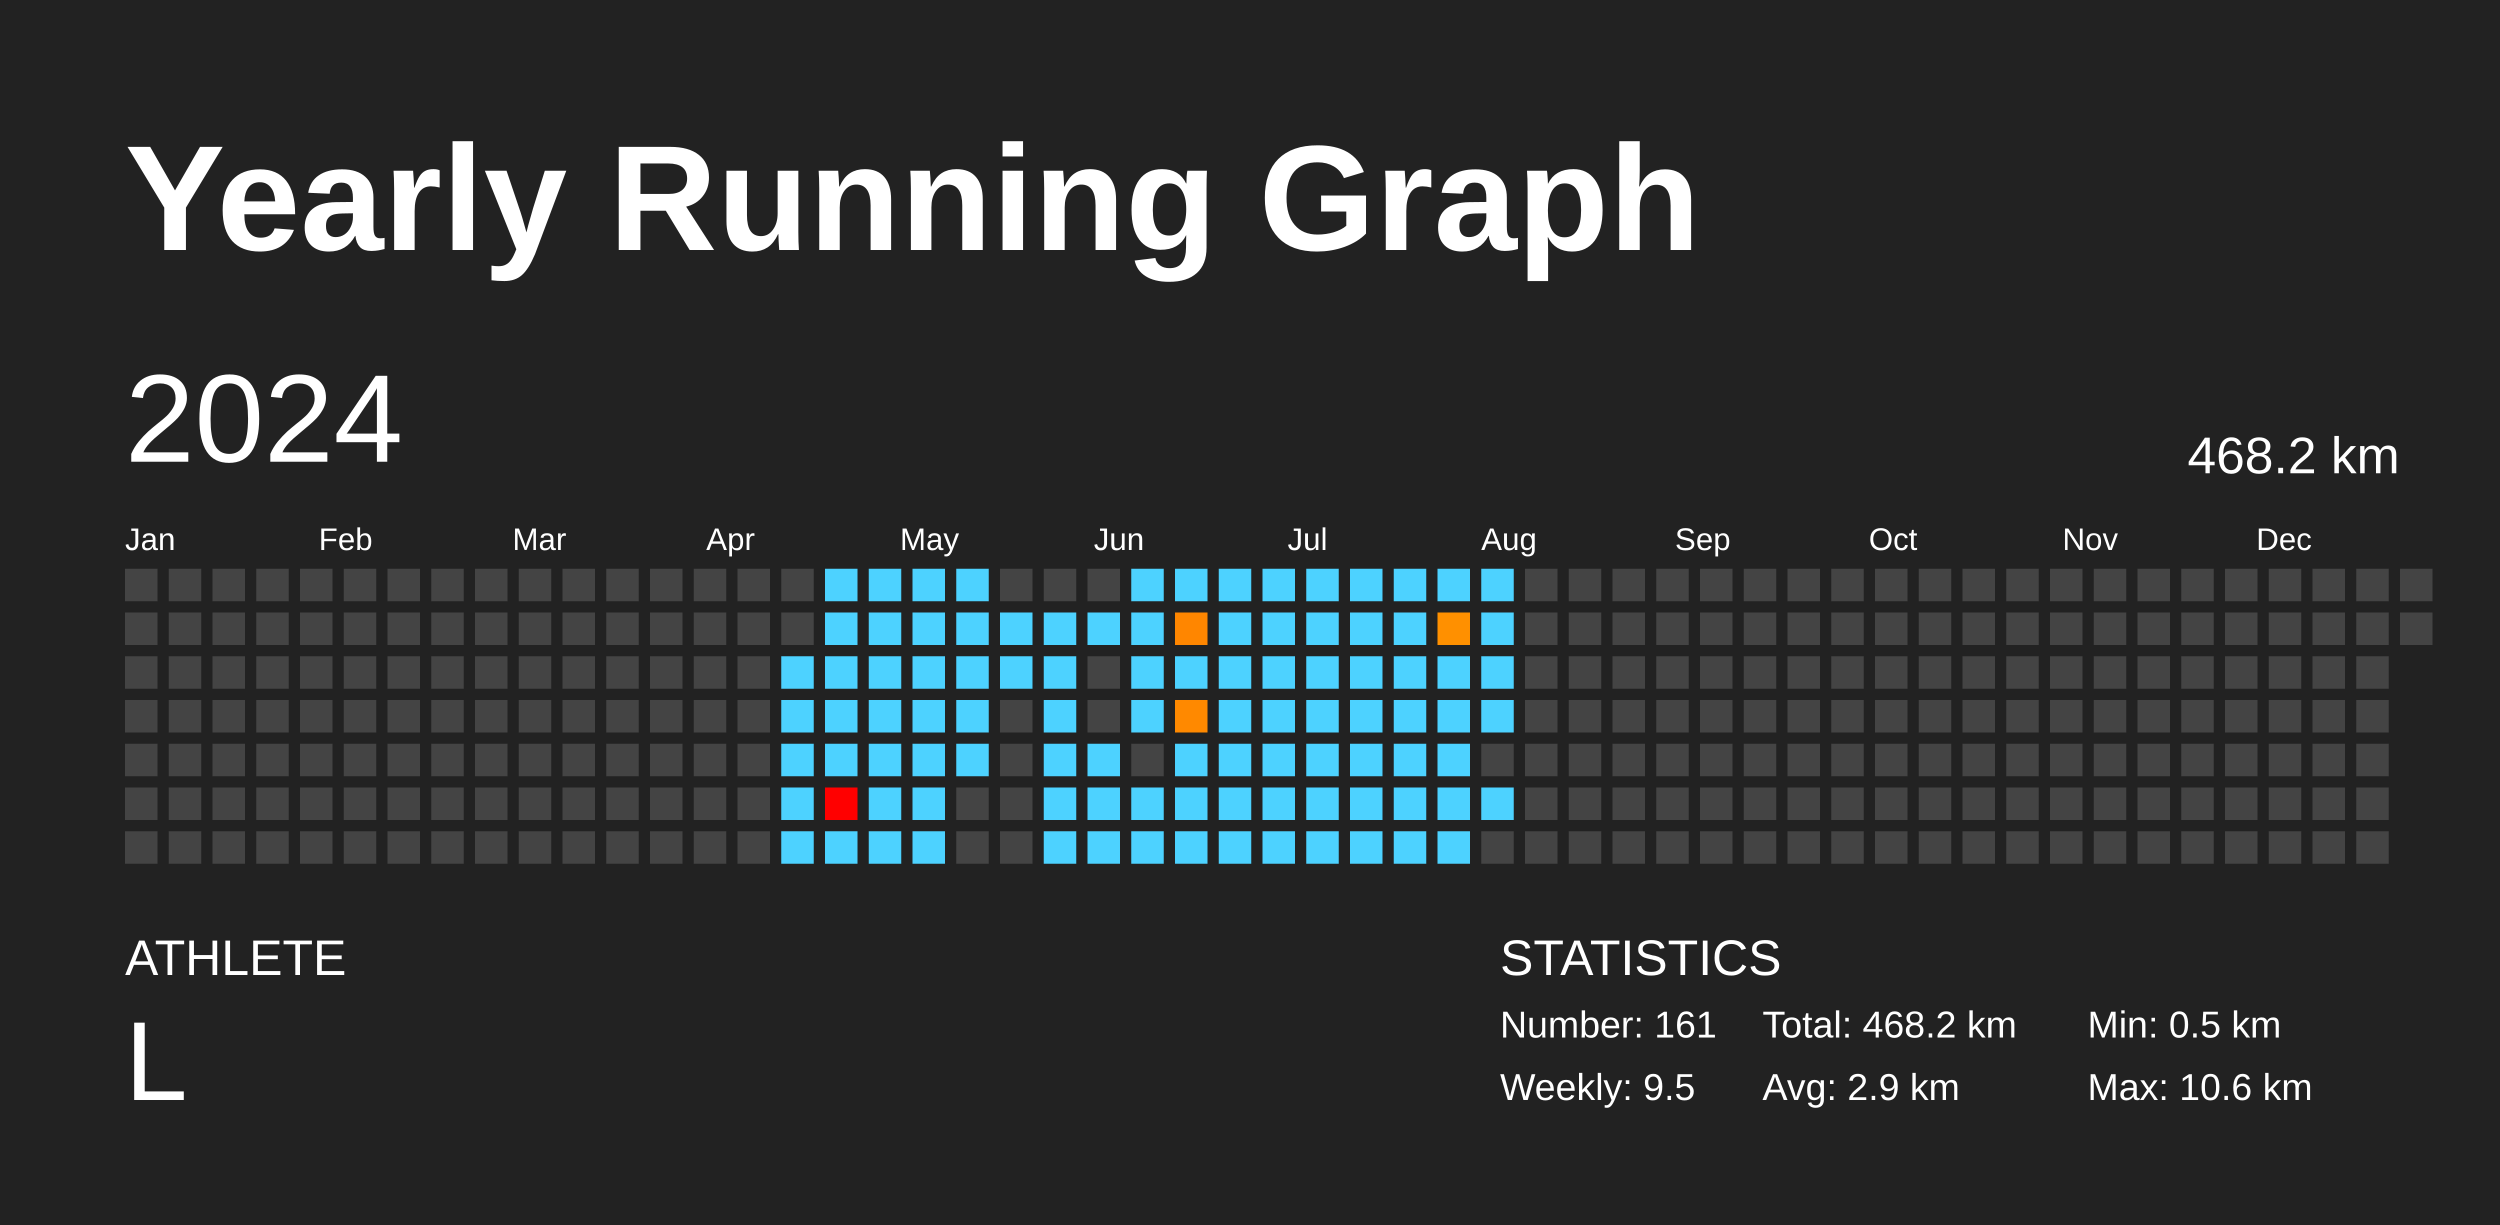
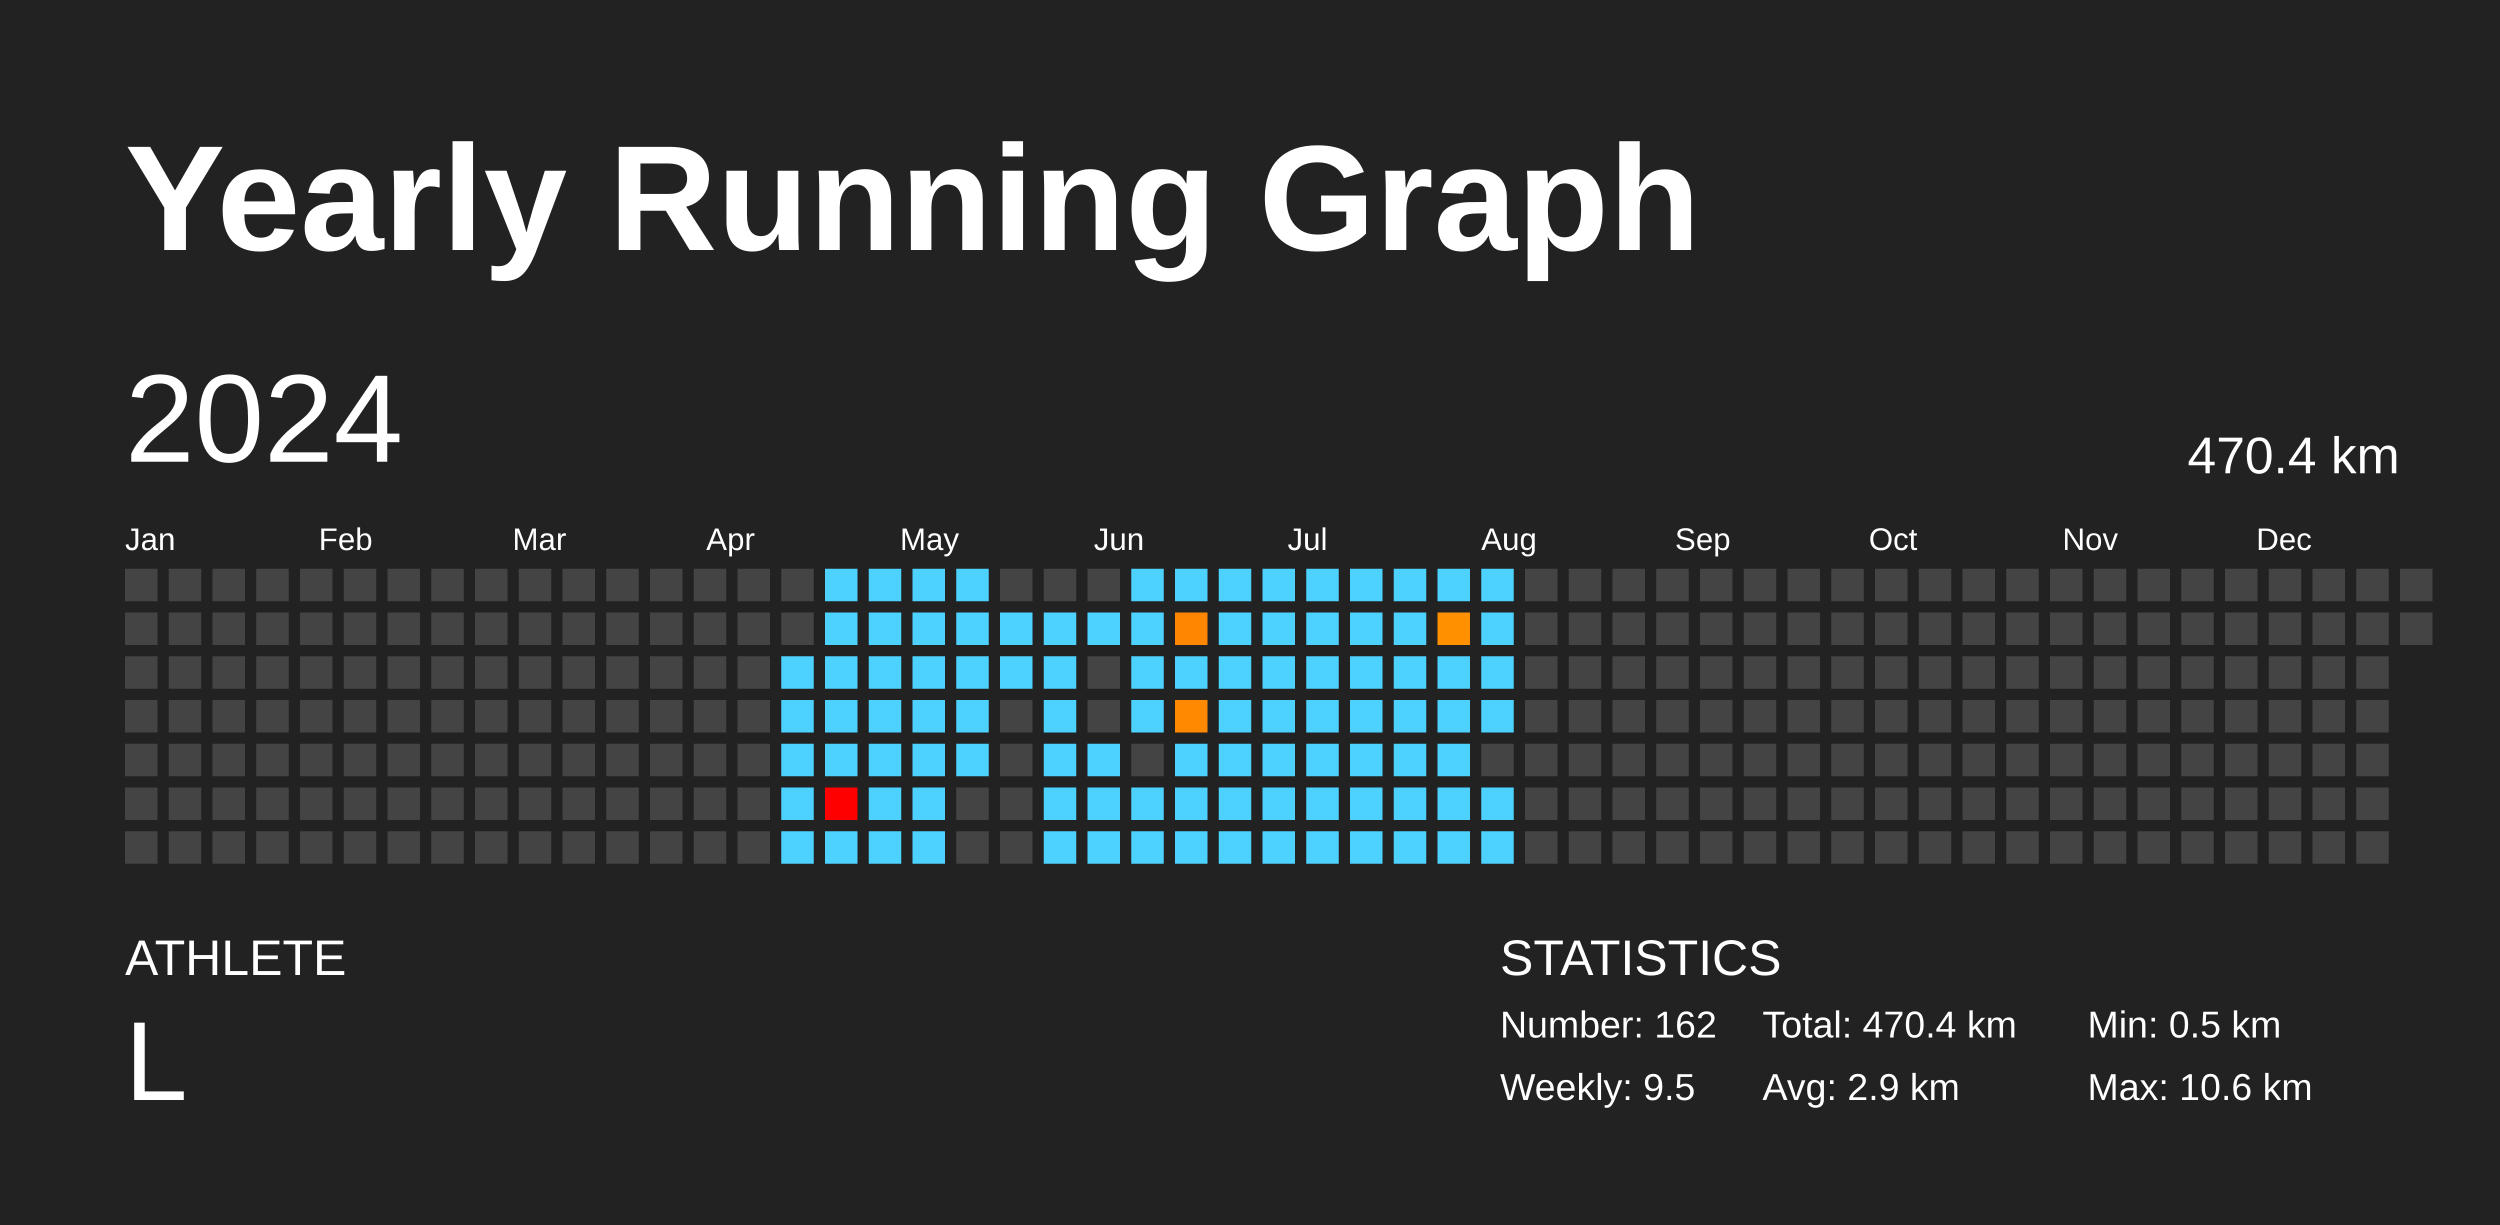
<svg xmlns="http://www.w3.org/2000/svg" baseProfile="full" height="98mm" version="1.1" viewBox="0,0,200,98" width="200mm">
  <defs />
  <rect fill="#222222" height="98" width="200" x="0" y="0" />
  <text fill="#FFFFFF" style="font-size:12px; font-family:Arial; font-weight:bold;" x="10" y="20">Yearly Running Graph</text>
  <text fill="#FFFFFF" style="font-size:4px; font-family:Arial" x="10" y="78">ATHLETE</text>
  <text fill="#FFFFFF" style="font-size:9px; font-family:Arial" x="10" y="88">L</text>
  <text fill="#FFFFFF" style="font-size:4px; font-family:Arial" x="120" y="78">STATISTICS</text>
-   <text fill="#FFFFFF" style="font-size:3px; font-family:Arial" x="120" y="83">Number: 161</text>
+   <text fill="#FFFFFF" style="font-size:3px; font-family:Arial" x="120" y="83">Number: 162</text>
  <text fill="#FFFFFF" style="font-size:3px; font-family:Arial" x="120" y="88">Weekly: 9.5</text>
-   <text fill="#FFFFFF" style="font-size:3px; font-family:Arial" x="141" y="83">Total: 468.2 km</text>
+   <text fill="#FFFFFF" style="font-size:3px; font-family:Arial" x="141" y="83">Total: 470.4 km</text>
  <text fill="#FFFFFF" style="font-size:3px; font-family:Arial" x="141" y="88">Avg: 2.9 km</text>
  <text fill="#FFFFFF" style="font-size:3px; font-family:Arial" x="167" y="83">Min: 0.5 km</text>
  <text fill="#FFFFFF" style="font-size:3px; font-family:Arial" x="167" y="88">Max: 10.6 km</text>
  <text dominant-baseline="hanging" fill="#FFFFFF" style="font-size:10.0px; font-family:Arial;" x="10" y="30">2024</text>
-   <text dominant-baseline="hanging" fill="#FFFFFF" style="font-size:4.125px; font-family:Arial;" x="175" y="35">468.2 km</text>
+   <text dominant-baseline="hanging" fill="#FFFFFF" style="font-size:4.125px; font-family:Arial;" x="175" y="35">470.4 km</text>
  <text fill="#FFFFFF" style="font-size:2.5px; font-family:Arial" x="10.0" y="44">Jan</text>
  <text fill="#FFFFFF" style="font-size:2.5px; font-family:Arial" x="25.5" y="44">Feb</text>
  <text fill="#FFFFFF" style="font-size:2.5px; font-family:Arial" x="41.0" y="44">Mar</text>
  <text fill="#FFFFFF" style="font-size:2.5px; font-family:Arial" x="56.5" y="44">Apr</text>
  <text fill="#FFFFFF" style="font-size:2.5px; font-family:Arial" x="72.0" y="44">May</text>
  <text fill="#FFFFFF" style="font-size:2.5px; font-family:Arial" x="87.5" y="44">Jun</text>
  <text fill="#FFFFFF" style="font-size:2.5px; font-family:Arial" x="103.0" y="44">Jul</text>
  <text fill="#FFFFFF" style="font-size:2.5px; font-family:Arial" x="118.5" y="44">Aug</text>
  <text fill="#FFFFFF" style="font-size:2.5px; font-family:Arial" x="134.0" y="44">Sep</text>
  <text fill="#FFFFFF" style="font-size:2.5px; font-family:Arial" x="149.5" y="44">Oct</text>
  <text fill="#FFFFFF" style="font-size:2.5px; font-family:Arial" x="165.0" y="44">Nov</text>
  <text fill="#FFFFFF" style="font-size:2.5px; font-family:Arial" x="180.5" y="44">Dec</text>
  <rect fill="#444444" height="2.6" width="2.6" x="10.0" y="45.5" />
  <rect fill="#444444" height="2.6" width="2.6" x="10.0" y="49.0" />
  <rect fill="#444444" height="2.6" width="2.6" x="10.0" y="52.5" />
  <rect fill="#444444" height="2.6" width="2.6" x="10.0" y="56.0" />
  <rect fill="#444444" height="2.6" width="2.6" x="10.0" y="59.5" />
  <rect fill="#444444" height="2.6" width="2.6" x="10.0" y="63.0" />
  <rect fill="#444444" height="2.6" width="2.6" x="10.0" y="66.5" />
  <rect fill="#444444" height="2.6" width="2.6" x="13.5" y="45.5" />
  <rect fill="#444444" height="2.6" width="2.6" x="13.5" y="49.0" />
  <rect fill="#444444" height="2.6" width="2.6" x="13.5" y="52.5" />
  <rect fill="#444444" height="2.6" width="2.6" x="13.5" y="56.0" />
  <rect fill="#444444" height="2.6" width="2.6" x="13.5" y="59.5" />
  <rect fill="#444444" height="2.6" width="2.6" x="13.5" y="63.0" />
  <rect fill="#444444" height="2.6" width="2.6" x="13.5" y="66.5" />
  <rect fill="#444444" height="2.6" width="2.6" x="17.0" y="45.5" />
  <rect fill="#444444" height="2.6" width="2.6" x="17.0" y="49.0" />
  <rect fill="#444444" height="2.6" width="2.6" x="17.0" y="52.5" />
  <rect fill="#444444" height="2.6" width="2.6" x="17.0" y="56.0" />
  <rect fill="#444444" height="2.6" width="2.6" x="17.0" y="59.5" />
  <rect fill="#444444" height="2.6" width="2.6" x="17.0" y="63.0" />
  <rect fill="#444444" height="2.6" width="2.6" x="17.0" y="66.5" />
  <rect fill="#444444" height="2.6" width="2.6" x="20.5" y="45.5" />
  <rect fill="#444444" height="2.6" width="2.6" x="20.5" y="49.0" />
  <rect fill="#444444" height="2.6" width="2.6" x="20.5" y="52.5" />
  <rect fill="#444444" height="2.6" width="2.6" x="20.5" y="56.0" />
  <rect fill="#444444" height="2.6" width="2.6" x="20.5" y="59.5" />
  <rect fill="#444444" height="2.6" width="2.6" x="20.5" y="63.0" />
  <rect fill="#444444" height="2.6" width="2.6" x="20.5" y="66.5" />
  <rect fill="#444444" height="2.6" width="2.6" x="24.0" y="45.5" />
  <rect fill="#444444" height="2.6" width="2.6" x="24.0" y="49.0" />
  <rect fill="#444444" height="2.6" width="2.6" x="24.0" y="52.5" />
  <rect fill="#444444" height="2.6" width="2.6" x="24.0" y="56.0" />
  <rect fill="#444444" height="2.6" width="2.6" x="24.0" y="59.5" />
  <rect fill="#444444" height="2.6" width="2.6" x="24.0" y="63.0" />
  <rect fill="#444444" height="2.6" width="2.6" x="24.0" y="66.5" />
  <rect fill="#444444" height="2.6" width="2.6" x="27.5" y="45.5" />
  <rect fill="#444444" height="2.6" width="2.6" x="27.5" y="49.0" />
  <rect fill="#444444" height="2.6" width="2.6" x="27.5" y="52.5" />
  <rect fill="#444444" height="2.6" width="2.6" x="27.5" y="56.0" />
  <rect fill="#444444" height="2.6" width="2.6" x="27.5" y="59.5" />
  <rect fill="#444444" height="2.6" width="2.6" x="27.5" y="63.0" />
  <rect fill="#444444" height="2.6" width="2.6" x="27.5" y="66.5" />
  <rect fill="#444444" height="2.6" width="2.6" x="31.0" y="45.5" />
  <rect fill="#444444" height="2.6" width="2.6" x="31.0" y="49.0" />
  <rect fill="#444444" height="2.6" width="2.6" x="31.0" y="52.5" />
  <rect fill="#444444" height="2.6" width="2.6" x="31.0" y="56.0" />
  <rect fill="#444444" height="2.6" width="2.6" x="31.0" y="59.5" />
  <rect fill="#444444" height="2.6" width="2.6" x="31.0" y="63.0" />
  <rect fill="#444444" height="2.6" width="2.6" x="31.0" y="66.5" />
  <rect fill="#444444" height="2.6" width="2.6" x="34.5" y="45.5" />
  <rect fill="#444444" height="2.6" width="2.6" x="34.5" y="49.0" />
  <rect fill="#444444" height="2.6" width="2.6" x="34.5" y="52.5" />
  <rect fill="#444444" height="2.6" width="2.6" x="34.5" y="56.0" />
  <rect fill="#444444" height="2.6" width="2.6" x="34.5" y="59.5" />
  <rect fill="#444444" height="2.6" width="2.6" x="34.5" y="63.0" />
  <rect fill="#444444" height="2.6" width="2.6" x="34.5" y="66.5" />
  <rect fill="#444444" height="2.6" width="2.6" x="38.0" y="45.5" />
  <rect fill="#444444" height="2.6" width="2.6" x="38.0" y="49.0" />
  <rect fill="#444444" height="2.6" width="2.6" x="38.0" y="52.5" />
  <rect fill="#444444" height="2.6" width="2.6" x="38.0" y="56.0" />
  <rect fill="#444444" height="2.6" width="2.6" x="38.0" y="59.5" />
  <rect fill="#444444" height="2.6" width="2.6" x="38.0" y="63.0" />
  <rect fill="#444444" height="2.6" width="2.6" x="38.0" y="66.5" />
  <rect fill="#444444" height="2.6" width="2.6" x="41.5" y="45.5" />
  <rect fill="#444444" height="2.6" width="2.6" x="41.5" y="49.0" />
  <rect fill="#444444" height="2.6" width="2.6" x="41.5" y="52.5" />
  <rect fill="#444444" height="2.6" width="2.6" x="41.5" y="56.0" />
  <rect fill="#444444" height="2.6" width="2.6" x="41.5" y="59.5" />
  <rect fill="#444444" height="2.6" width="2.6" x="41.5" y="63.0" />
  <rect fill="#444444" height="2.6" width="2.6" x="41.5" y="66.5" />
  <rect fill="#444444" height="2.6" width="2.6" x="45.0" y="45.5" />
  <rect fill="#444444" height="2.6" width="2.6" x="45.0" y="49.0" />
  <rect fill="#444444" height="2.6" width="2.6" x="45.0" y="52.5" />
  <rect fill="#444444" height="2.6" width="2.6" x="45.0" y="56.0" />
  <rect fill="#444444" height="2.6" width="2.6" x="45.0" y="59.5" />
  <rect fill="#444444" height="2.6" width="2.6" x="45.0" y="63.0" />
  <rect fill="#444444" height="2.6" width="2.6" x="45.0" y="66.5" />
  <rect fill="#444444" height="2.6" width="2.6" x="48.5" y="45.5" />
  <rect fill="#444444" height="2.6" width="2.6" x="48.5" y="49.0" />
  <rect fill="#444444" height="2.6" width="2.6" x="48.5" y="52.5" />
  <rect fill="#444444" height="2.6" width="2.6" x="48.5" y="56.0" />
  <rect fill="#444444" height="2.6" width="2.6" x="48.5" y="59.5" />
  <rect fill="#444444" height="2.6" width="2.6" x="48.5" y="63.0" />
  <rect fill="#444444" height="2.6" width="2.6" x="48.5" y="66.5" />
  <rect fill="#444444" height="2.6" width="2.6" x="52.0" y="45.5" />
  <rect fill="#444444" height="2.6" width="2.6" x="52.0" y="49.0" />
  <rect fill="#444444" height="2.6" width="2.6" x="52.0" y="52.5" />
  <rect fill="#444444" height="2.6" width="2.6" x="52.0" y="56.0" />
  <rect fill="#444444" height="2.6" width="2.6" x="52.0" y="59.5" />
  <rect fill="#444444" height="2.6" width="2.6" x="52.0" y="63.0" />
  <rect fill="#444444" height="2.6" width="2.6" x="52.0" y="66.5" />
  <rect fill="#444444" height="2.6" width="2.6" x="55.5" y="45.5" />
  <rect fill="#444444" height="2.6" width="2.6" x="55.5" y="49.0" />
  <rect fill="#444444" height="2.6" width="2.6" x="55.5" y="52.5" />
  <rect fill="#444444" height="2.6" width="2.6" x="55.5" y="56.0" />
  <rect fill="#444444" height="2.6" width="2.6" x="55.5" y="59.5" />
  <rect fill="#444444" height="2.6" width="2.6" x="55.5" y="63.0" />
  <rect fill="#444444" height="2.6" width="2.6" x="55.5" y="66.5" />
  <rect fill="#444444" height="2.6" width="2.6" x="59.0" y="45.5" />
  <rect fill="#444444" height="2.6" width="2.6" x="59.0" y="49.0" />
  <rect fill="#444444" height="2.6" width="2.6" x="59.0" y="52.5" />
  <rect fill="#444444" height="2.6" width="2.6" x="59.0" y="56.0" />
  <rect fill="#444444" height="2.6" width="2.6" x="59.0" y="59.5" />
  <rect fill="#444444" height="2.6" width="2.6" x="59.0" y="63.0" />
  <rect fill="#444444" height="2.6" width="2.6" x="59.0" y="66.5" />
  <rect fill="#444444" height="2.6" width="2.6" x="62.5" y="45.5" />
  <rect fill="#444444" height="2.6" width="2.6" x="62.5" y="49.0" />
  <rect fill="#4dd2ff" height="2.6" width="2.6" x="62.5" y="52.5" />
  <rect fill="#4dd2ff" height="2.6" width="2.6" x="62.5" y="56.0" />
  <rect fill="#4dd2ff" height="2.6" width="2.6" x="62.5" y="59.5" />
  <rect fill="#4dd2ff" height="2.6" width="2.6" x="62.5" y="63.0" />
  <rect fill="#4dd2ff" height="2.6" width="2.6" x="62.5" y="66.5" />
  <rect fill="#4dd2ff" height="2.6" width="2.6" x="66.0" y="45.5" />
  <rect fill="#4dd2ff" height="2.6" width="2.6" x="66.0" y="49.0" />
  <rect fill="#4dd2ff" height="2.6" width="2.6" x="66.0" y="52.5" />
  <rect fill="#4dd2ff" height="2.6" width="2.6" x="66.0" y="56.0" />
  <rect fill="#4dd2ff" height="2.6" width="2.6" x="66.0" y="59.5" />
  <rect fill="red" height="2.6" width="2.6" x="66.0" y="63.0" />
  <rect fill="#4dd2ff" height="2.6" width="2.6" x="66.0" y="66.5" />
  <rect fill="#4dd2ff" height="2.6" width="2.6" x="69.5" y="45.5" />
  <rect fill="#4dd2ff" height="2.6" width="2.6" x="69.5" y="49.0" />
  <rect fill="#4dd2ff" height="2.6" width="2.6" x="69.5" y="52.5" />
  <rect fill="#4dd2ff" height="2.6" width="2.6" x="69.5" y="56.0" />
  <rect fill="#4dd2ff" height="2.6" width="2.6" x="69.5" y="59.5" />
  <rect fill="#4dd2ff" height="2.6" width="2.6" x="69.5" y="63.0" />
  <rect fill="#4dd2ff" height="2.6" width="2.6" x="69.5" y="66.5" />
  <rect fill="#4dd2ff" height="2.6" width="2.6" x="73.0" y="45.5" />
  <rect fill="#4dd2ff" height="2.6" width="2.6" x="73.0" y="49.0" />
  <rect fill="#4dd2ff" height="2.6" width="2.6" x="73.0" y="52.5" />
  <rect fill="#4dd2ff" height="2.6" width="2.6" x="73.0" y="56.0" />
  <rect fill="#4dd2ff" height="2.6" width="2.6" x="73.0" y="59.5" />
  <rect fill="#4dd2ff" height="2.6" width="2.6" x="73.0" y="63.0" />
  <rect fill="#4dd2ff" height="2.6" width="2.6" x="73.0" y="66.5" />
  <rect fill="#4dd2ff" height="2.6" width="2.6" x="76.5" y="45.5" />
  <rect fill="#4dd2ff" height="2.6" width="2.6" x="76.5" y="49.0" />
  <rect fill="#4dd2ff" height="2.6" width="2.6" x="76.5" y="52.5" />
  <rect fill="#4dd2ff" height="2.6" width="2.6" x="76.5" y="56.0" />
  <rect fill="#4dd2ff" height="2.6" width="2.6" x="76.5" y="59.5" />
  <rect fill="#444444" height="2.6" width="2.6" x="76.5" y="63.0" />
  <rect fill="#444444" height="2.6" width="2.6" x="76.5" y="66.5" />
  <rect fill="#444444" height="2.6" width="2.6" x="80.0" y="45.5" />
  <rect fill="#4dd2ff" height="2.6" width="2.6" x="80.0" y="49.0" />
  <rect fill="#4dd2ff" height="2.6" width="2.6" x="80.0" y="52.5" />
  <rect fill="#444444" height="2.6" width="2.6" x="80.0" y="56.0" />
  <rect fill="#444444" height="2.6" width="2.6" x="80.0" y="59.5" />
  <rect fill="#444444" height="2.6" width="2.6" x="80.0" y="63.0" />
  <rect fill="#444444" height="2.6" width="2.6" x="80.0" y="66.5" />
  <rect fill="#444444" height="2.6" width="2.6" x="83.5" y="45.5" />
  <rect fill="#4dd2ff" height="2.6" width="2.6" x="83.5" y="49.0" />
  <rect fill="#4dd2ff" height="2.6" width="2.6" x="83.5" y="52.5" />
  <rect fill="#4dd2ff" height="2.6" width="2.6" x="83.5" y="56.0" />
  <rect fill="#4dd2ff" height="2.6" width="2.6" x="83.5" y="59.5" />
  <rect fill="#4dd2ff" height="2.6" width="2.6" x="83.5" y="63.0" />
  <rect fill="#4dd2ff" height="2.6" width="2.6" x="83.5" y="66.5" />
  <rect fill="#444444" height="2.6" width="2.6" x="87.0" y="45.5" />
  <rect fill="#4dd2ff" height="2.6" width="2.6" x="87.0" y="49.0" />
  <rect fill="#444444" height="2.6" width="2.6" x="87.0" y="52.5" />
  <rect fill="#444444" height="2.6" width="2.6" x="87.0" y="56.0" />
  <rect fill="#4dd2ff" height="2.6" width="2.6" x="87.0" y="59.5" />
  <rect fill="#4dd2ff" height="2.6" width="2.6" x="87.0" y="63.0" />
  <rect fill="#4dd2ff" height="2.6" width="2.6" x="87.0" y="66.5" />
  <rect fill="#4dd2ff" height="2.6" width="2.6" x="90.5" y="45.5" />
  <rect fill="#4dd2ff" height="2.6" width="2.6" x="90.5" y="49.0" />
  <rect fill="#4dd2ff" height="2.6" width="2.6" x="90.5" y="52.5" />
  <rect fill="#4dd2ff" height="2.6" width="2.6" x="90.5" y="56.0" />
  <rect fill="#444444" height="2.6" width="2.6" x="90.5" y="59.5" />
  <rect fill="#4dd2ff" height="2.6" width="2.6" x="90.5" y="63.0" />
  <rect fill="#4dd2ff" height="2.6" width="2.6" x="90.5" y="66.5" />
  <rect fill="#4dd2ff" height="2.6" width="2.6" x="94.0" y="45.5" />
  <rect fill="#ff8600" height="2.6" width="2.6" x="94.0" y="49.0" />
  <rect fill="#4dd2ff" height="2.6" width="2.6" x="94.0" y="52.5" />
  <rect fill="#ff8900" height="2.6" width="2.6" x="94.0" y="56.0" />
  <rect fill="#4dd2ff" height="2.6" width="2.6" x="94.0" y="59.5" />
  <rect fill="#4dd2ff" height="2.6" width="2.6" x="94.0" y="63.0" />
  <rect fill="#4dd2ff" height="2.6" width="2.6" x="94.0" y="66.5" />
  <rect fill="#4dd2ff" height="2.6" width="2.6" x="97.5" y="45.5" />
  <rect fill="#4dd2ff" height="2.6" width="2.6" x="97.5" y="49.0" />
  <rect fill="#4dd2ff" height="2.6" width="2.6" x="97.5" y="52.5" />
  <rect fill="#4dd2ff" height="2.6" width="2.6" x="97.5" y="56.0" />
  <rect fill="#4dd2ff" height="2.6" width="2.6" x="97.5" y="59.5" />
  <rect fill="#4dd2ff" height="2.6" width="2.6" x="97.5" y="63.0" />
  <rect fill="#4dd2ff" height="2.6" width="2.6" x="97.5" y="66.5" />
  <rect fill="#4dd2ff" height="2.6" width="2.6" x="101.0" y="45.5" />
  <rect fill="#4dd2ff" height="2.6" width="2.6" x="101.0" y="49.0" />
  <rect fill="#4dd2ff" height="2.6" width="2.6" x="101.0" y="52.5" />
  <rect fill="#4dd2ff" height="2.6" width="2.6" x="101.0" y="56.0" />
  <rect fill="#4dd2ff" height="2.6" width="2.6" x="101.0" y="59.5" />
  <rect fill="#4dd2ff" height="2.6" width="2.6" x="101.0" y="63.0" />
  <rect fill="#4dd2ff" height="2.6" width="2.6" x="101.0" y="66.5" />
  <rect fill="#4dd2ff" height="2.6" width="2.6" x="104.5" y="45.5" />
  <rect fill="#4dd2ff" height="2.6" width="2.6" x="104.5" y="49.0" />
  <rect fill="#4dd2ff" height="2.6" width="2.6" x="104.5" y="52.5" />
  <rect fill="#4dd2ff" height="2.6" width="2.6" x="104.5" y="56.0" />
  <rect fill="#4dd2ff" height="2.6" width="2.6" x="104.5" y="59.5" />
  <rect fill="#4dd2ff" height="2.6" width="2.6" x="104.5" y="63.0" />
  <rect fill="#4dd2ff" height="2.6" width="2.6" x="104.5" y="66.5" />
  <rect fill="#4dd2ff" height="2.6" width="2.6" x="108.0" y="45.5" />
  <rect fill="#4dd2ff" height="2.6" width="2.6" x="108.0" y="49.0" />
  <rect fill="#4dd2ff" height="2.6" width="2.6" x="108.0" y="52.5" />
  <rect fill="#4dd2ff" height="2.6" width="2.6" x="108.0" y="56.0" />
  <rect fill="#4dd2ff" height="2.6" width="2.6" x="108.0" y="59.5" />
  <rect fill="#4dd2ff" height="2.6" width="2.6" x="108.0" y="63.0" />
  <rect fill="#4dd2ff" height="2.6" width="2.6" x="108.0" y="66.5" />
  <rect fill="#4dd2ff" height="2.6" width="2.6" x="111.5" y="45.5" />
  <rect fill="#4dd2ff" height="2.6" width="2.6" x="111.5" y="49.0" />
  <rect fill="#4dd2ff" height="2.6" width="2.6" x="111.5" y="52.5" />
  <rect fill="#4dd2ff" height="2.6" width="2.6" x="111.5" y="56.0" />
  <rect fill="#4dd2ff" height="2.6" width="2.6" x="111.5" y="59.5" />
  <rect fill="#4dd2ff" height="2.6" width="2.6" x="111.5" y="63.0" />
  <rect fill="#4dd2ff" height="2.6" width="2.6" x="111.5" y="66.5" />
  <rect fill="#4dd2ff" height="2.6" width="2.6" x="115.0" y="45.5" />
  <rect fill="#ff9000" height="2.6" width="2.6" x="115.0" y="49.0" />
  <rect fill="#4dd2ff" height="2.6" width="2.6" x="115.0" y="52.5" />
  <rect fill="#4dd2ff" height="2.6" width="2.6" x="115.0" y="56.0" />
  <rect fill="#4dd2ff" height="2.6" width="2.6" x="115.0" y="59.5" />
  <rect fill="#4dd2ff" height="2.6" width="2.6" x="115.0" y="63.0" />
  <rect fill="#4dd2ff" height="2.6" width="2.6" x="115.0" y="66.5" />
  <rect fill="#4dd2ff" height="2.6" width="2.6" x="118.5" y="45.5" />
  <rect fill="#4dd2ff" height="2.6" width="2.6" x="118.5" y="49.0" />
  <rect fill="#4dd2ff" height="2.6" width="2.6" x="118.5" y="52.5" />
  <rect fill="#4dd2ff" height="2.6" width="2.6" x="118.5" y="56.0" />
  <rect fill="#444444" height="2.6" width="2.6" x="118.5" y="59.5" />
  <rect fill="#4dd2ff" height="2.6" width="2.6" x="118.5" y="63.0" />
-   <rect fill="#444444" height="2.6" width="2.6" x="118.5" y="66.5" />
+   <rect fill="#4dd2ff" height="2.6" width="2.6" x="118.5" y="66.5" />
  <rect fill="#444444" height="2.6" width="2.6" x="122.0" y="45.5" />
  <rect fill="#444444" height="2.6" width="2.6" x="122.0" y="49.0" />
  <rect fill="#444444" height="2.6" width="2.6" x="122.0" y="52.5" />
  <rect fill="#444444" height="2.6" width="2.6" x="122.0" y="56.0" />
  <rect fill="#444444" height="2.6" width="2.6" x="122.0" y="59.5" />
  <rect fill="#444444" height="2.6" width="2.6" x="122.0" y="63.0" />
  <rect fill="#444444" height="2.6" width="2.6" x="122.0" y="66.5" />
  <rect fill="#444444" height="2.6" width="2.6" x="125.5" y="45.5" />
  <rect fill="#444444" height="2.6" width="2.6" x="125.5" y="49.0" />
  <rect fill="#444444" height="2.6" width="2.6" x="125.5" y="52.5" />
  <rect fill="#444444" height="2.6" width="2.6" x="125.5" y="56.0" />
  <rect fill="#444444" height="2.6" width="2.6" x="125.5" y="59.5" />
  <rect fill="#444444" height="2.6" width="2.6" x="125.5" y="63.0" />
  <rect fill="#444444" height="2.6" width="2.6" x="125.5" y="66.5" />
  <rect fill="#444444" height="2.6" width="2.6" x="129.0" y="45.5" />
  <rect fill="#444444" height="2.6" width="2.6" x="129.0" y="49.0" />
  <rect fill="#444444" height="2.6" width="2.6" x="129.0" y="52.5" />
  <rect fill="#444444" height="2.6" width="2.6" x="129.0" y="56.0" />
  <rect fill="#444444" height="2.6" width="2.6" x="129.0" y="59.5" />
  <rect fill="#444444" height="2.6" width="2.6" x="129.0" y="63.0" />
  <rect fill="#444444" height="2.6" width="2.6" x="129.0" y="66.5" />
  <rect fill="#444444" height="2.6" width="2.6" x="132.5" y="45.5" />
  <rect fill="#444444" height="2.6" width="2.6" x="132.5" y="49.0" />
  <rect fill="#444444" height="2.6" width="2.6" x="132.5" y="52.5" />
  <rect fill="#444444" height="2.6" width="2.6" x="132.5" y="56.0" />
  <rect fill="#444444" height="2.6" width="2.6" x="132.5" y="59.5" />
  <rect fill="#444444" height="2.6" width="2.6" x="132.5" y="63.0" />
  <rect fill="#444444" height="2.6" width="2.6" x="132.5" y="66.5" />
  <rect fill="#444444" height="2.6" width="2.6" x="136.0" y="45.5" />
  <rect fill="#444444" height="2.6" width="2.6" x="136.0" y="49.0" />
  <rect fill="#444444" height="2.6" width="2.6" x="136.0" y="52.5" />
  <rect fill="#444444" height="2.6" width="2.6" x="136.0" y="56.0" />
  <rect fill="#444444" height="2.6" width="2.6" x="136.0" y="59.5" />
  <rect fill="#444444" height="2.6" width="2.6" x="136.0" y="63.0" />
  <rect fill="#444444" height="2.6" width="2.6" x="136.0" y="66.5" />
  <rect fill="#444444" height="2.6" width="2.6" x="139.5" y="45.5" />
  <rect fill="#444444" height="2.6" width="2.6" x="139.5" y="49.0" />
  <rect fill="#444444" height="2.6" width="2.6" x="139.5" y="52.5" />
  <rect fill="#444444" height="2.6" width="2.6" x="139.5" y="56.0" />
  <rect fill="#444444" height="2.6" width="2.6" x="139.5" y="59.5" />
  <rect fill="#444444" height="2.6" width="2.6" x="139.5" y="63.0" />
  <rect fill="#444444" height="2.6" width="2.6" x="139.5" y="66.5" />
  <rect fill="#444444" height="2.6" width="2.6" x="143.0" y="45.5" />
  <rect fill="#444444" height="2.6" width="2.6" x="143.0" y="49.0" />
  <rect fill="#444444" height="2.6" width="2.6" x="143.0" y="52.5" />
  <rect fill="#444444" height="2.6" width="2.6" x="143.0" y="56.0" />
  <rect fill="#444444" height="2.6" width="2.6" x="143.0" y="59.5" />
  <rect fill="#444444" height="2.6" width="2.6" x="143.0" y="63.0" />
  <rect fill="#444444" height="2.6" width="2.6" x="143.0" y="66.5" />
  <rect fill="#444444" height="2.6" width="2.6" x="146.5" y="45.5" />
  <rect fill="#444444" height="2.6" width="2.6" x="146.5" y="49.0" />
  <rect fill="#444444" height="2.6" width="2.6" x="146.5" y="52.5" />
  <rect fill="#444444" height="2.6" width="2.6" x="146.5" y="56.0" />
  <rect fill="#444444" height="2.6" width="2.6" x="146.5" y="59.5" />
  <rect fill="#444444" height="2.6" width="2.6" x="146.5" y="63.0" />
  <rect fill="#444444" height="2.6" width="2.6" x="146.5" y="66.5" />
  <rect fill="#444444" height="2.6" width="2.6" x="150.0" y="45.5" />
  <rect fill="#444444" height="2.6" width="2.6" x="150.0" y="49.0" />
  <rect fill="#444444" height="2.6" width="2.6" x="150.0" y="52.5" />
  <rect fill="#444444" height="2.6" width="2.6" x="150.0" y="56.0" />
  <rect fill="#444444" height="2.6" width="2.6" x="150.0" y="59.5" />
  <rect fill="#444444" height="2.6" width="2.6" x="150.0" y="63.0" />
  <rect fill="#444444" height="2.6" width="2.6" x="150.0" y="66.5" />
  <rect fill="#444444" height="2.6" width="2.6" x="153.5" y="45.5" />
  <rect fill="#444444" height="2.6" width="2.6" x="153.5" y="49.0" />
  <rect fill="#444444" height="2.6" width="2.6" x="153.5" y="52.5" />
  <rect fill="#444444" height="2.6" width="2.6" x="153.5" y="56.0" />
  <rect fill="#444444" height="2.6" width="2.6" x="153.5" y="59.5" />
  <rect fill="#444444" height="2.6" width="2.6" x="153.5" y="63.0" />
  <rect fill="#444444" height="2.6" width="2.6" x="153.5" y="66.5" />
  <rect fill="#444444" height="2.6" width="2.6" x="157.0" y="45.5" />
  <rect fill="#444444" height="2.6" width="2.6" x="157.0" y="49.0" />
  <rect fill="#444444" height="2.6" width="2.6" x="157.0" y="52.5" />
  <rect fill="#444444" height="2.6" width="2.6" x="157.0" y="56.0" />
  <rect fill="#444444" height="2.6" width="2.6" x="157.0" y="59.5" />
  <rect fill="#444444" height="2.6" width="2.6" x="157.0" y="63.0" />
  <rect fill="#444444" height="2.6" width="2.6" x="157.0" y="66.5" />
  <rect fill="#444444" height="2.6" width="2.6" x="160.5" y="45.5" />
  <rect fill="#444444" height="2.6" width="2.6" x="160.5" y="49.0" />
  <rect fill="#444444" height="2.6" width="2.6" x="160.5" y="52.5" />
  <rect fill="#444444" height="2.6" width="2.6" x="160.5" y="56.0" />
  <rect fill="#444444" height="2.6" width="2.6" x="160.5" y="59.5" />
  <rect fill="#444444" height="2.6" width="2.6" x="160.5" y="63.0" />
  <rect fill="#444444" height="2.6" width="2.6" x="160.5" y="66.5" />
  <rect fill="#444444" height="2.6" width="2.6" x="164.0" y="45.5" />
  <rect fill="#444444" height="2.6" width="2.6" x="164.0" y="49.0" />
  <rect fill="#444444" height="2.6" width="2.6" x="164.0" y="52.5" />
  <rect fill="#444444" height="2.6" width="2.6" x="164.0" y="56.0" />
  <rect fill="#444444" height="2.6" width="2.6" x="164.0" y="59.5" />
  <rect fill="#444444" height="2.6" width="2.6" x="164.0" y="63.0" />
  <rect fill="#444444" height="2.6" width="2.6" x="164.0" y="66.5" />
  <rect fill="#444444" height="2.6" width="2.6" x="167.5" y="45.5" />
  <rect fill="#444444" height="2.6" width="2.6" x="167.5" y="49.0" />
  <rect fill="#444444" height="2.6" width="2.6" x="167.5" y="52.5" />
  <rect fill="#444444" height="2.6" width="2.6" x="167.5" y="56.0" />
  <rect fill="#444444" height="2.6" width="2.6" x="167.5" y="59.5" />
  <rect fill="#444444" height="2.6" width="2.6" x="167.5" y="63.0" />
  <rect fill="#444444" height="2.6" width="2.6" x="167.5" y="66.5" />
  <rect fill="#444444" height="2.6" width="2.6" x="171.0" y="45.5" />
  <rect fill="#444444" height="2.6" width="2.6" x="171.0" y="49.0" />
  <rect fill="#444444" height="2.6" width="2.6" x="171.0" y="52.5" />
  <rect fill="#444444" height="2.6" width="2.6" x="171.0" y="56.0" />
  <rect fill="#444444" height="2.6" width="2.6" x="171.0" y="59.5" />
  <rect fill="#444444" height="2.6" width="2.6" x="171.0" y="63.0" />
  <rect fill="#444444" height="2.6" width="2.6" x="171.0" y="66.5" />
  <rect fill="#444444" height="2.6" width="2.6" x="174.5" y="45.5" />
  <rect fill="#444444" height="2.6" width="2.6" x="174.5" y="49.0" />
  <rect fill="#444444" height="2.6" width="2.6" x="174.5" y="52.5" />
  <rect fill="#444444" height="2.6" width="2.6" x="174.5" y="56.0" />
  <rect fill="#444444" height="2.6" width="2.6" x="174.5" y="59.5" />
  <rect fill="#444444" height="2.6" width="2.6" x="174.5" y="63.0" />
  <rect fill="#444444" height="2.6" width="2.6" x="174.5" y="66.5" />
  <rect fill="#444444" height="2.6" width="2.6" x="178.0" y="45.5" />
  <rect fill="#444444" height="2.6" width="2.6" x="178.0" y="49.0" />
  <rect fill="#444444" height="2.6" width="2.6" x="178.0" y="52.5" />
  <rect fill="#444444" height="2.6" width="2.6" x="178.0" y="56.0" />
  <rect fill="#444444" height="2.6" width="2.6" x="178.0" y="59.5" />
  <rect fill="#444444" height="2.6" width="2.6" x="178.0" y="63.0" />
  <rect fill="#444444" height="2.6" width="2.6" x="178.0" y="66.5" />
  <rect fill="#444444" height="2.6" width="2.6" x="181.5" y="45.5" />
  <rect fill="#444444" height="2.6" width="2.6" x="181.5" y="49.0" />
  <rect fill="#444444" height="2.6" width="2.6" x="181.5" y="52.5" />
  <rect fill="#444444" height="2.6" width="2.6" x="181.5" y="56.0" />
  <rect fill="#444444" height="2.6" width="2.6" x="181.5" y="59.5" />
  <rect fill="#444444" height="2.6" width="2.6" x="181.5" y="63.0" />
  <rect fill="#444444" height="2.6" width="2.6" x="181.5" y="66.5" />
  <rect fill="#444444" height="2.6" width="2.6" x="185.0" y="45.5" />
  <rect fill="#444444" height="2.6" width="2.6" x="185.0" y="49.0" />
  <rect fill="#444444" height="2.6" width="2.6" x="185.0" y="52.5" />
  <rect fill="#444444" height="2.6" width="2.6" x="185.0" y="56.0" />
  <rect fill="#444444" height="2.6" width="2.6" x="185.0" y="59.5" />
  <rect fill="#444444" height="2.6" width="2.6" x="185.0" y="63.0" />
  <rect fill="#444444" height="2.6" width="2.6" x="185.0" y="66.5" />
  <rect fill="#444444" height="2.6" width="2.6" x="188.5" y="45.5" />
  <rect fill="#444444" height="2.6" width="2.6" x="188.5" y="49.0" />
  <rect fill="#444444" height="2.6" width="2.6" x="188.5" y="52.5" />
  <rect fill="#444444" height="2.6" width="2.6" x="188.5" y="56.0" />
  <rect fill="#444444" height="2.6" width="2.6" x="188.5" y="59.5" />
  <rect fill="#444444" height="2.6" width="2.6" x="188.5" y="63.0" />
  <rect fill="#444444" height="2.6" width="2.6" x="188.5" y="66.5" />
  <rect fill="#444444" height="2.6" width="2.6" x="192.0" y="45.5" />
  <rect fill="#444444" height="2.6" width="2.6" x="192.0" y="49.0" />
</svg>
